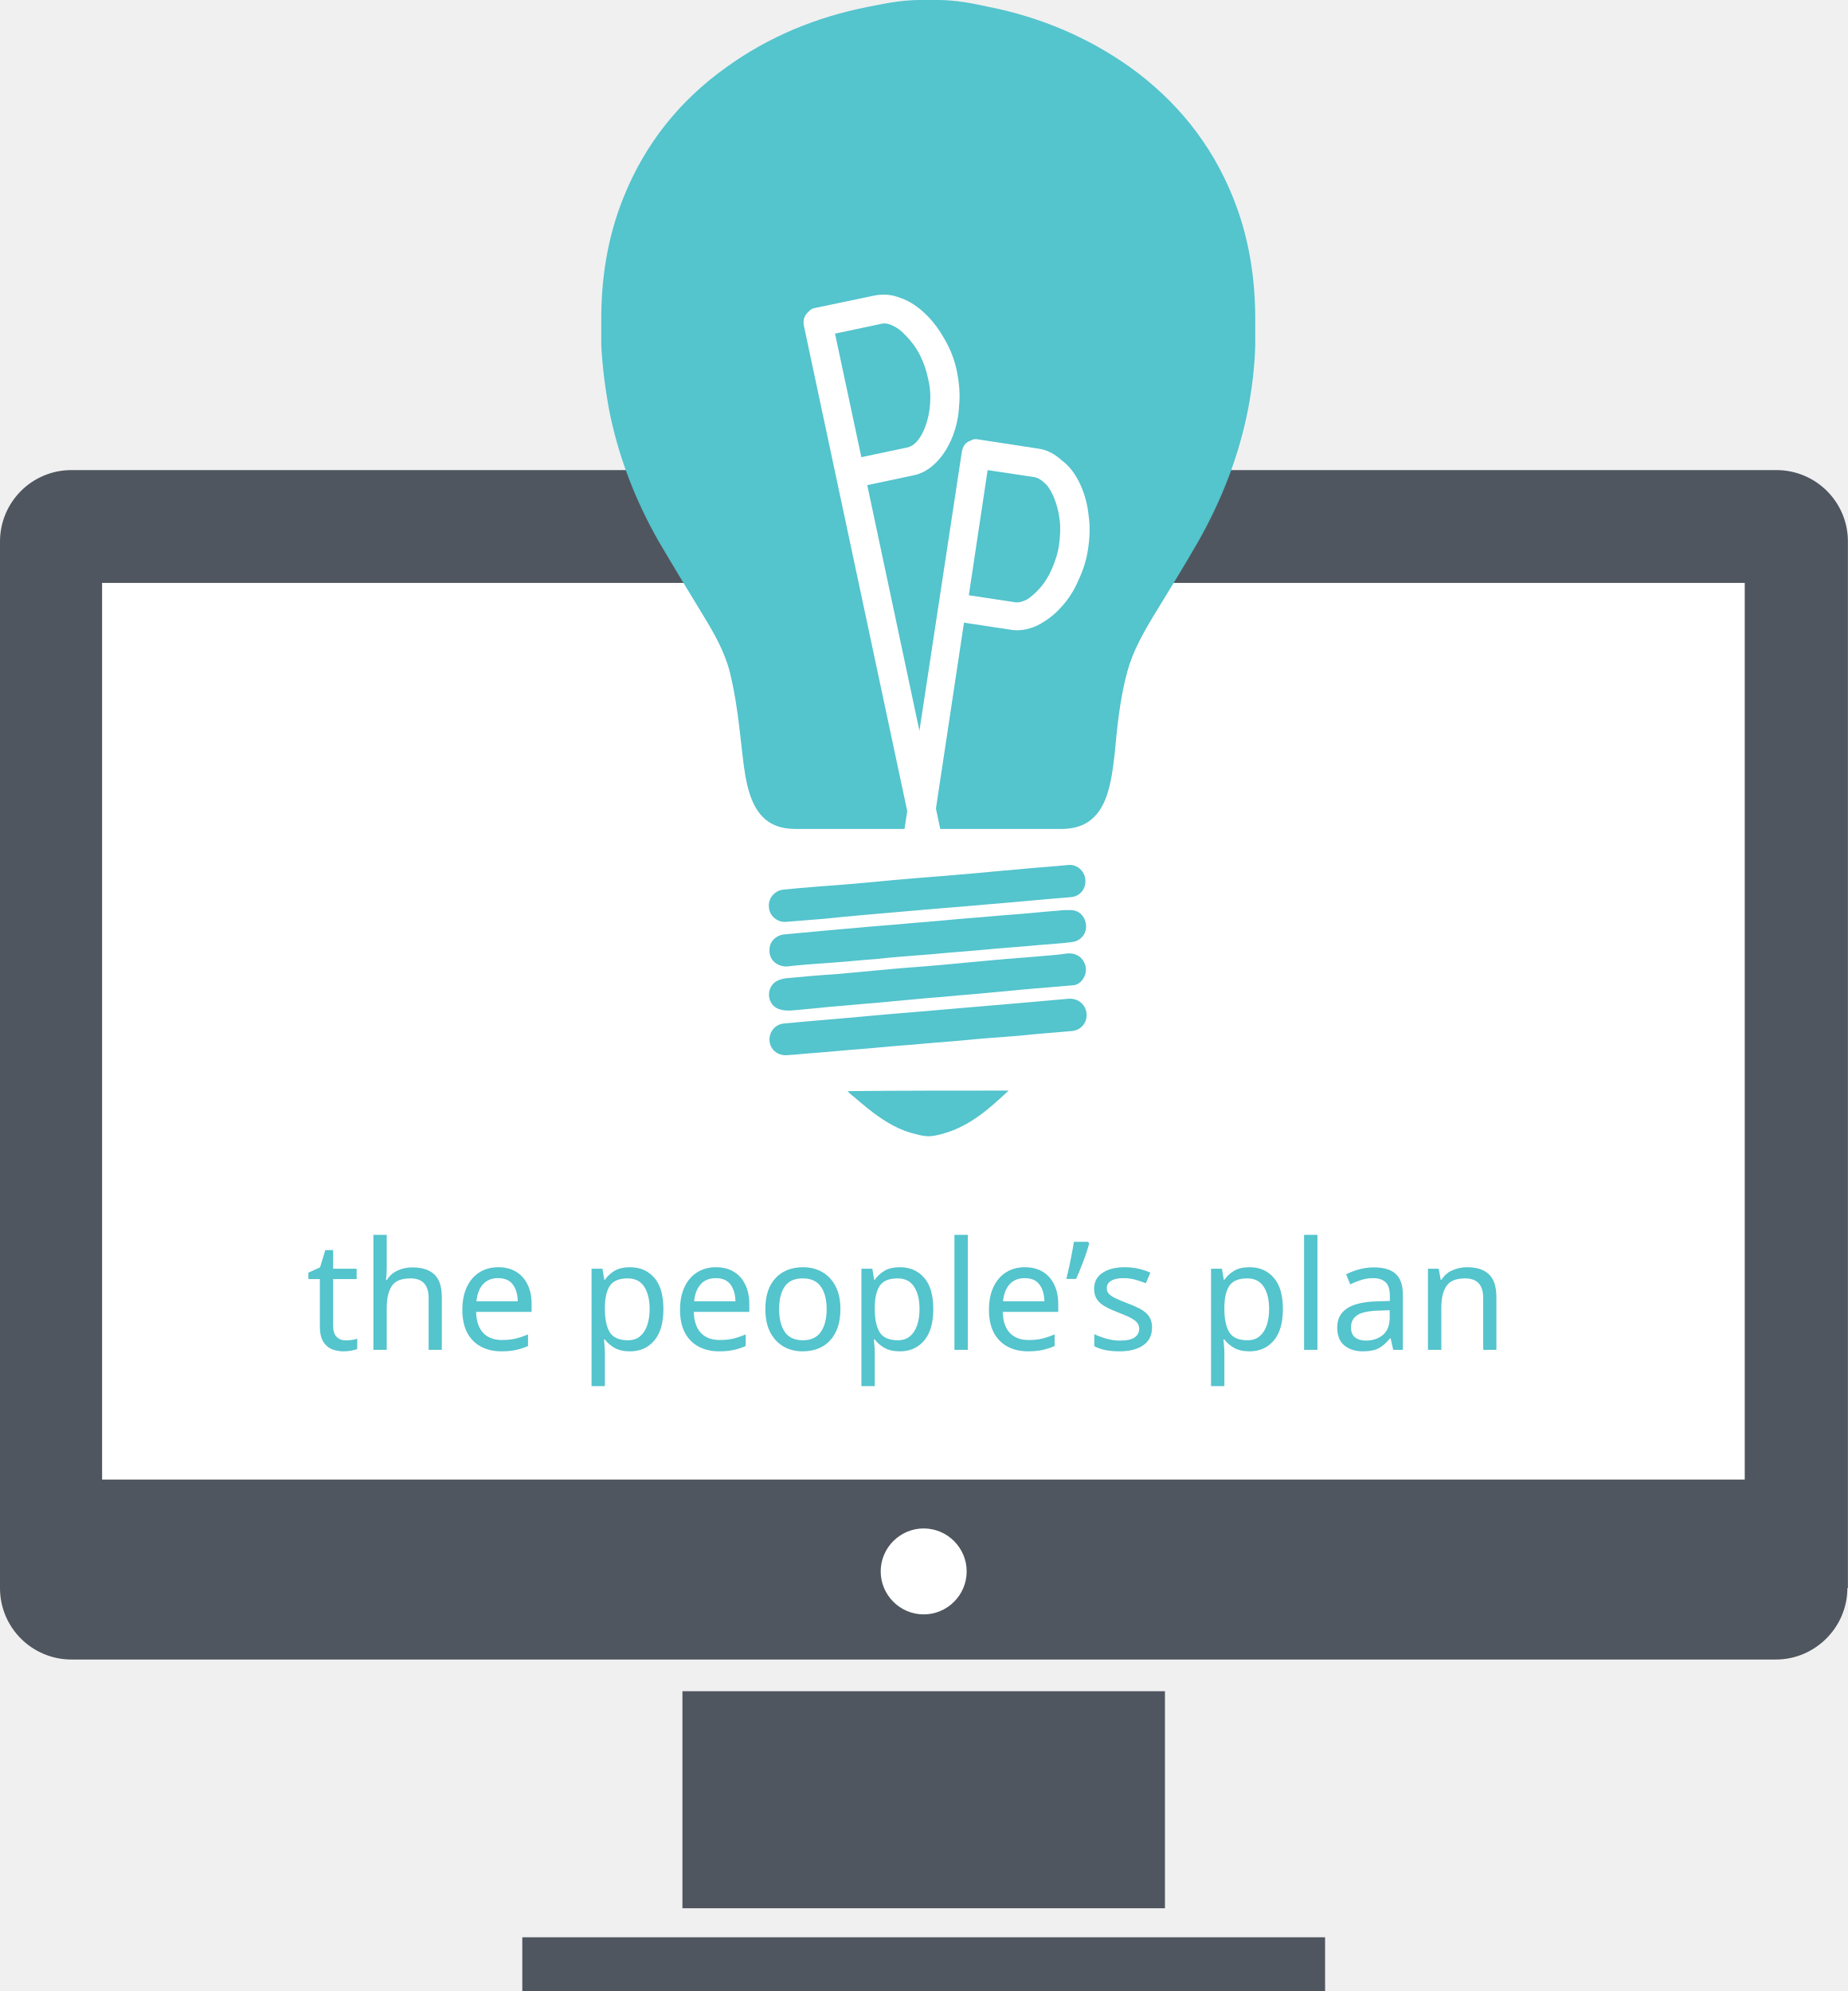
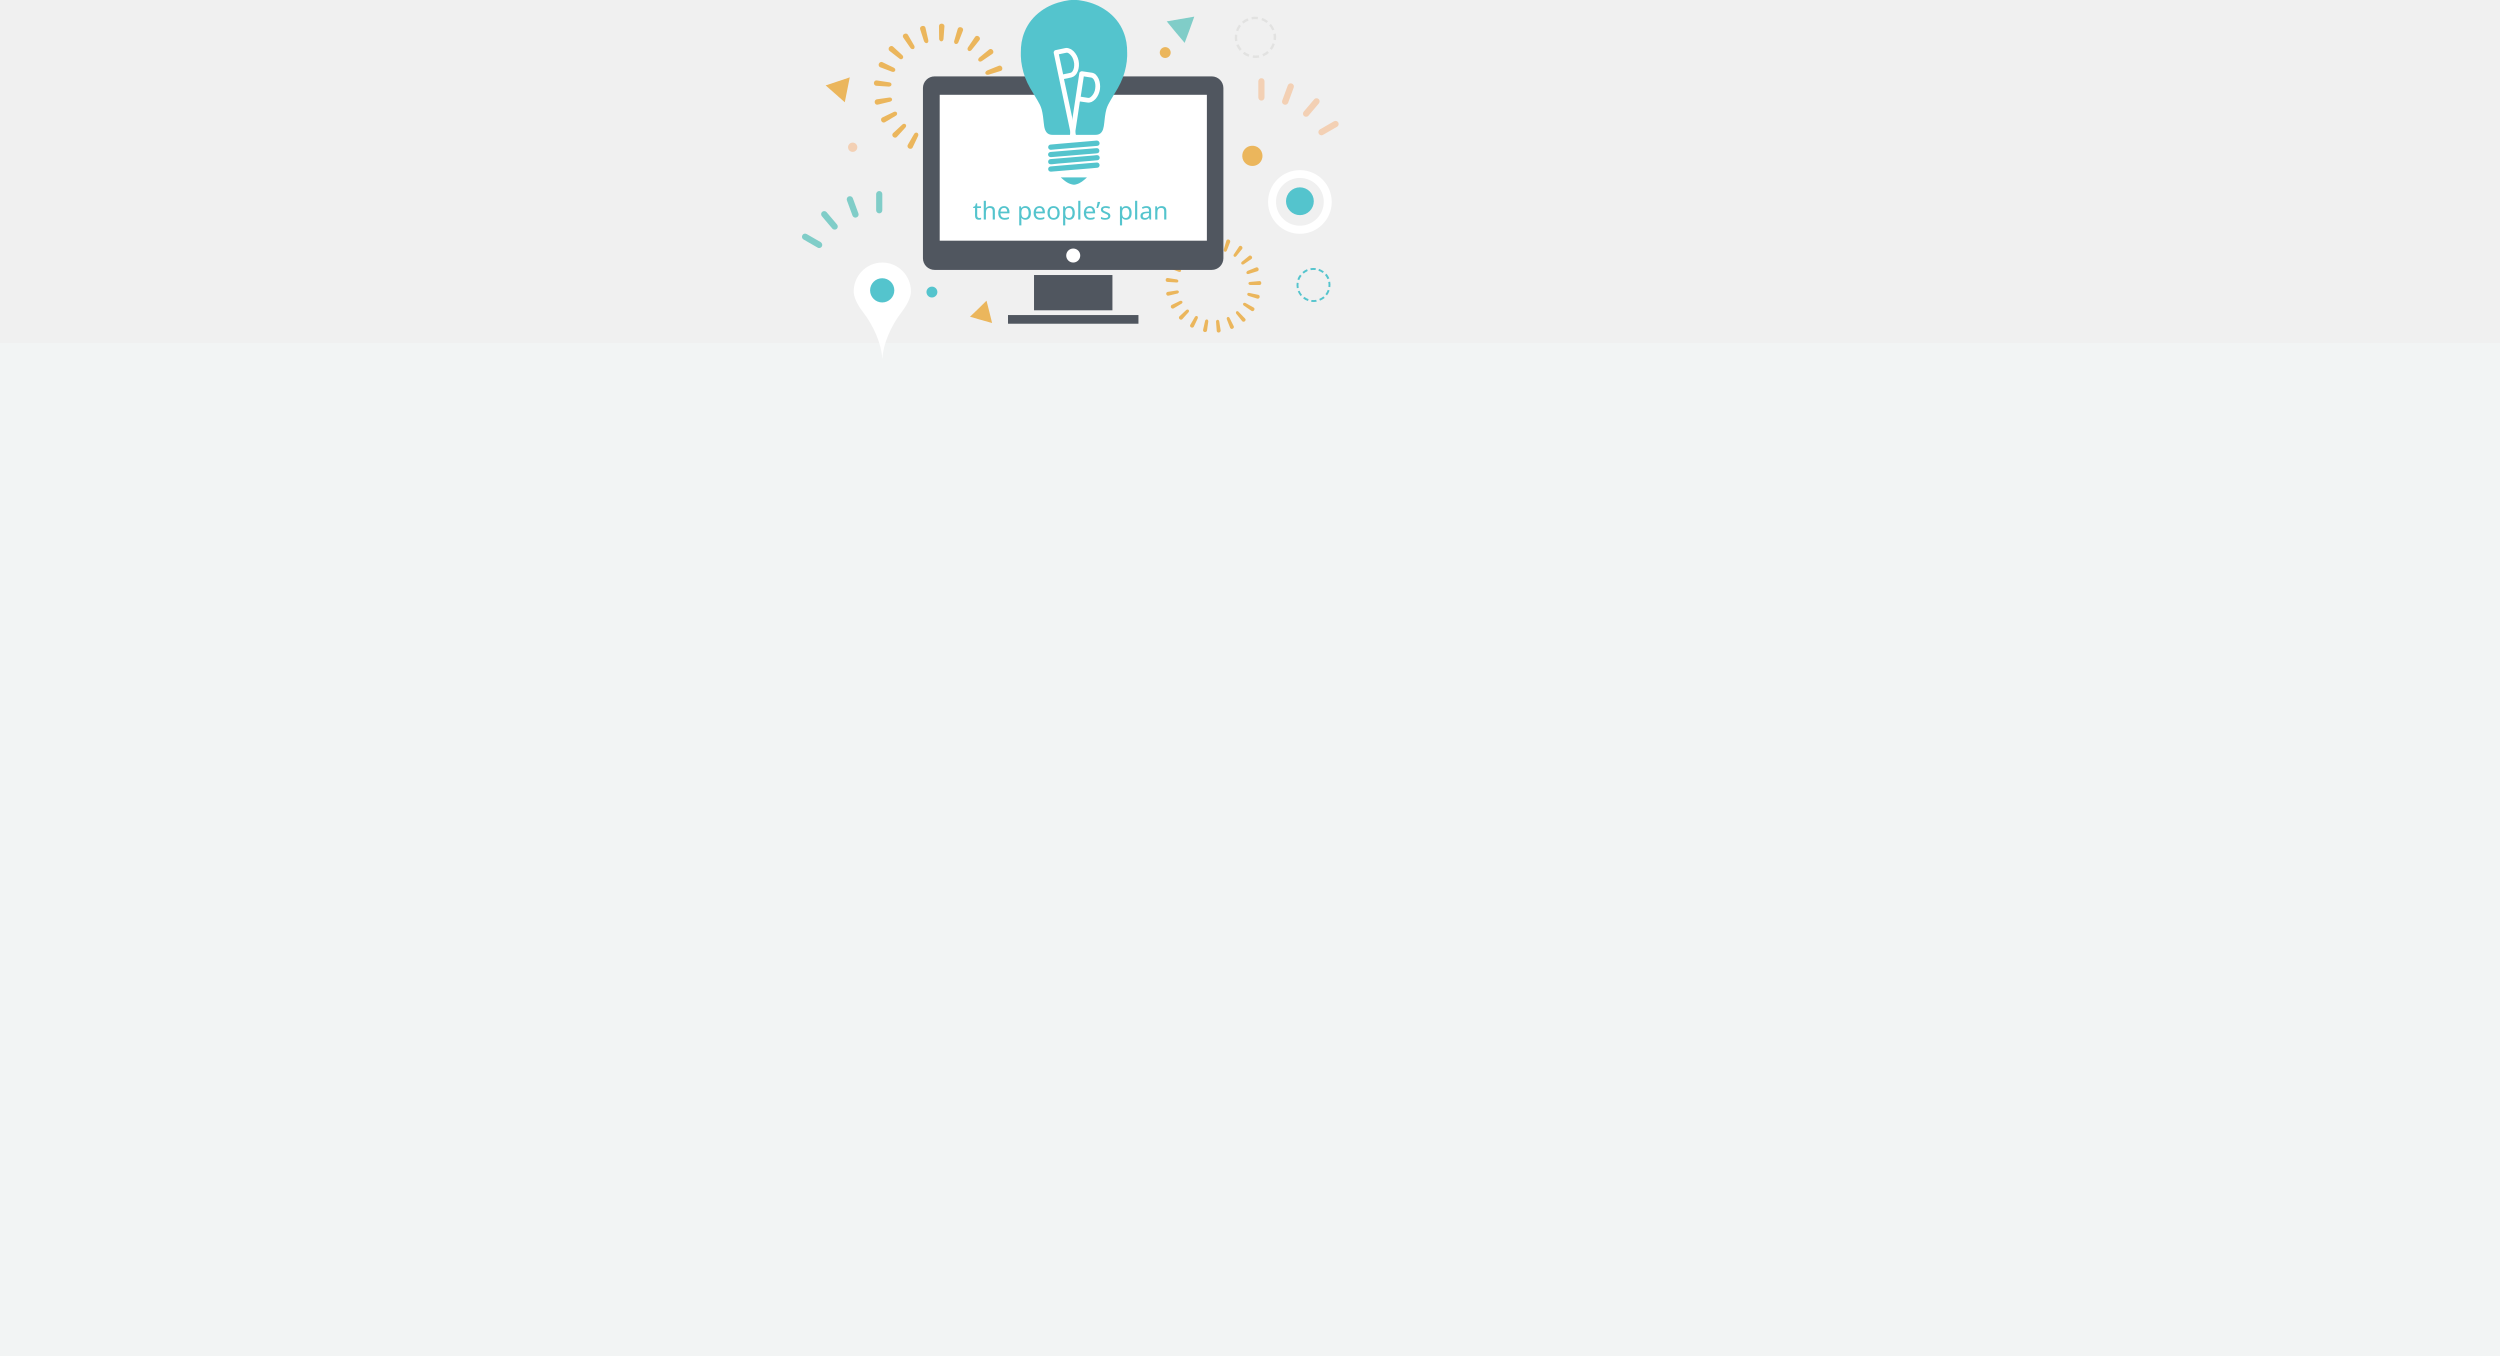
- <svg xmlns="http://www.w3.org/2000/svg" width="343.8" height="370.6" viewBox="0 0 343.8 370.6">
-   <path fill="#50565F" d="M343.8 295.6c0 7.3-6 13.3-13.3 13.3H13.3C6 308.9 0 303 0 295.6V100.8c0-7.3 5.9-13.3 13.3-13.3h317.3c7.3 0 13.3 5.9 13.3 13.3v194.8z" />
-   <path fill="#FFF" d="M19 108.5h305.7v166.9H19zM179.9 292.5c0 4.4-3.6 8-8 8s-8-3.6-8-8 3.6-8 8-8 8 3.6 8 8z" />
-   <path fill="#50565F" d="M127 314.8h89.8v40.4H127zM97.2 360.6h149.4v10H97.2z" />
-   <path fill-rule="evenodd" clip-rule="evenodd" fill="#54C4CD" d="M172.4 0c4.6-.1 7.1.3 11.7 1.3 9.5 1.9 18.3 5.6 26.2 11.2 8.6 6.2 15.1 14.2 19.1 24.1 3.1 7.6 4.3 15.6 4.2 23.8v3.9c-.1 4-.6 7.9-1.3 11.7-1.7 8.8-4.9 17-9.3 24.8-2.7 4.7-5.5 9.2-8.3 13.8-2 3.3-3.9 6.7-4.9 10.4-1.4 5.1-1.9 10.4-2.4 15.7-.3 2.5-.6 4.9-1.4 7.3-1.6 4.7-4.6 6.3-8.5 6.3h-49.4c-4 0-6.9-1.6-8.5-6.3-.8-2.4-1.1-4.8-1.4-7.3-.6-5.2-1.1-10.5-2.4-15.7-1-3.8-2.9-7.1-4.9-10.4-2.8-4.6-5.6-9.2-8.3-13.8-4.4-7.7-7.6-16-9.3-24.8-.7-3.9-1.2-7.8-1.4-11.7v-3.9c-.1-8.2 1.1-16.2 4.2-23.8 4-9.9 10.4-17.9 19.1-24.1 7.9-5.7 16.7-9.3 26.2-11.2 4.6-.9 7-1.4 11.6-1.3" />
-   <g fill="#FFF">
-     <path d="M172.5 58.7c1.4 1.4 2.5 3 3.5 4.8 1 1.8 1.7 3.7 2.1 5.7.4 2.1.6 4.1.4 6.2-.1 2.1-.5 4-1.2 5.8-.8 2-1.8 3.6-3.1 4.9-1.3 1.3-2.7 2.1-4.3 2.4l-8.5 1.8 14.2 66.9c.2.7 0 1.4-.3 2-.4.6-1 1-1.7 1.2-.7.1-1.4 0-2-.4-.6-.4-1-1-1.2-1.7l-20.8-97.7c-.2-1.1.1-1.9.9-2.6.3-.4.7-.6 1.3-.7l11-2.3c1.6-.3 3.2-.2 4.9.5 1.7.6 3.3 1.7 4.8 3.2zm-.3 20.7c.5-1.3.8-2.8.9-4.3.1-1.6 0-3.1-.4-4.7-.3-1.5-.8-2.9-1.5-4.3s-1.6-2.6-2.6-3.6c-.8-.9-1.6-1.5-2.5-1.9-.8-.4-1.6-.5-2.2-.3l-8.5 1.8 4.9 23 8.5-1.8c.6-.1 1.3-.5 1.9-1.2.6-.7 1.1-1.6 1.5-2.7z" />
-     <path d="M201.1 90.3c.8 1.8 1.3 3.7 1.5 5.7.3 2.1.2 4.1-.1 6.1-.3 2.1-.9 4-1.8 5.9-.8 1.9-1.9 3.6-3.2 5-1.4 1.6-3 2.7-4.6 3.5-1.6.7-3.3 1-4.9.7l-8.6-1.3-10.2 67.6c-.1.8-.5 1.4-1 1.8-.6.4-1.3.6-2 .5-.7-.1-1.3-.5-1.7-1-.5-.6-.6-1.3-.5-2l15-98.7c.2-1.1.7-1.8 1.7-2.1.4-.3.9-.3 1.4-.2l11.1 1.7c1.6.2 3.1 1 4.4 2.2 1.4 1 2.6 2.6 3.5 4.6zm-7.6 19.2c.9-1 1.7-2.3 2.3-3.7.6-1.4 1.1-2.9 1.3-4.5.2-1.5.3-3 .1-4.6-.2-1.6-.6-3-1.1-4.2-.5-1.1-1-2-1.7-2.6-.6-.6-1.3-1-2-1.1l-8.6-1.3-3.5 23.3 8.6 1.3c.7.1 1.4-.1 2.2-.5.8-.5 1.6-1.2 2.4-2.1z" />
-   </g>
-   <path fill-rule="evenodd" clip-rule="evenodd" fill="#54C4CD" d="M146.4 179.9c-1.8 0-3.2-1.2-3.2-2.9-.1-1.7 1.2-3 3-3.1 3.3-.3 6.5-.6 9.8-.9 2.7-.2 5.4-.5 8.1-.7 2.8-.2 5.6-.5 8.3-.7 2.7-.2 5.3-.5 8-.7 2.8-.2 5.6-.5 8.5-.7 2.7-.2 5.4-.5 8.1-.7.7-.1 1.5-.1 2.2-.1 1.6 0 2.7 1.1 2.9 2.7.2 1.5-.8 2.9-2.3 3.2-1.3.2-2.5.3-3.8.4-2.8.2-5.7.5-8.5.7-2.7.2-5.4.5-8.1.7-2.8.2-5.5.5-8.3.7-2.6.2-5.3.4-7.9.7-2.8.2-5.7.5-8.5.7-2.9.2-5.7.4-8.3.7zM143.2 193.5c0-1.6 1.2-2.9 2.8-3 5.3-.5 10.5-.9 15.8-1.4 4.2-.4 8.5-.7 12.8-1.1l14.1-1.2 10.2-.9c1.7-.1 3.1 1 3.3 2.7.2 1.6-.9 3.1-2.6 3.3-2.4.2-4.7.4-7 .6-2.8.3-5.6.5-8.3.7-2.7.2-5.3.5-8 .7-2.8.2-5.6.5-8.4.7-2.7.2-5.4.5-8.1.7-2.8.2-5.5.5-8.3.7-1.6.1-3.2.3-4.9.4-2 .2-3.4-1.2-3.4-2.9zM147.2 188.1c-2.2.1-3.4-.6-3.9-1.9-.5-1.3 0-2.8 1.1-3.5.5-.3 1.1-.5 1.8-.6 3.2-.3 6.4-.6 9.7-.8 3.3-.3 6.5-.6 9.7-.9 3.2-.3 6.5-.5 9.7-.8 3.2-.3 6.5-.6 9.7-.9 3.2-.3 6.4-.5 9.6-.8 1.3-.1 2.5-.2 3.8-.4 1.5-.2 2.7.4 3.3 1.5.6 1.1.5 2.3-.2 3.3-.5.7-1.2 1.1-1.9 1.1-3.1.3-6.2.5-9.3.8-3.2.3-6.5.6-9.7.9-2.7.2-5.4.5-8.2.7-3.2.3-6.4.6-9.7.9-2.7.2-5.5.5-8.2.7-2.7.3-5.3.5-7.3.7zM202 164c0 1.6-1.1 2.9-2.8 3-5 .4-10 .9-15 1.3-5.5.5-10.9.9-16.4 1.4-4.7.4-9.4.8-14.2 1.3-2.5.2-4.9.4-7.4.6-1.5.1-3-1.1-3.1-2.7-.2-1.6 1-3.1 2.6-3.3 4-.4 8-.7 12-1 3.7-.3 7.4-.7 11.1-1 3.2-.3 6.5-.5 9.7-.8 3.7-.3 7.5-.7 11.2-1 3-.3 6.1-.5 9.2-.8 1.7-.1 3.1 1.3 3.1 3zM187.7 203c-3.8 3.6-7.5 6.8-12.5 8.1-.8.2-1.6.4-2.4.4-.8 0-1.6-.2-2.4-.4-3-.7-5.5-2.2-7.9-4-1.5-1.1-2.9-2.4-4.4-3.6-.1-.1-.2-.3-.4-.4 9.9-.1 19.8-.1 30-.1z" />
+ <svg xmlns="http://www.w3.org/2000/svg" version="1.1" x="0px" y="0px" width="2104.4px" height="1141.4px" viewBox="0 0 2104.4 1141.4" enable-background="new 0 0 2104.4 1141.4" xml:space="preserve">
+   <defs>
+ </defs>
+   <rect x="0" y="288.6" fill="#F2F4F4" width="2104.4" height="852.8" />
  <g>
-     <text transform="translate(56.934 251.253)" fill="#54C4CD" font-family="'HelveticaNeue-Bold'" font-size="28.153">the people’s plan</text>
+     <g>
+       <g>
+         <g>
+           <g>
+             <path fill="#EBB65C" d="M1049.9,247.4c-0.2,0.7,0.3,1.4,1.1,1.7l7.4,2.3c0.8,0.2,1.6-0.3,1.9-1.2c0.2-0.9-0.2-1.8-1-2l-7.6-1.6       C1050.9,246.3,1050.1,246.7,1049.9,247.4z" />
+           </g>
+           <g>
+             <path fill="#EBB65C" d="M1046.5,255.4c-0.4,0.6-0.1,1.5,0.6,1.9l6.4,4.4c0.7,0.5,1.7,0.2,2.2-0.6c0.5-0.8,0.3-1.8-0.4-2.2       l-6.8-3.8C1047.7,254.7,1046.8,254.9,1046.5,255.4z" />
+           </g>
+           <g>
+             <path fill="#EBB65C" d="M1040.7,262.2c-0.5,0.5-0.5,1.3,0,2l4.9,6.1c0.5,0.7,1.6,0.7,2.3,0.1c0.7-0.6,0.8-1.7,0.2-2.2l-5.4-5.6       C1042.1,261.8,1041.3,261.7,1040.7,262.2z" />
+           </g>
+           <g>
+             <path fill="#EBB65C" d="M1033.3,266.9c-0.6,0.3-0.9,1.1-0.6,1.9l2.8,7.2c0.3,0.7,1.3,1.2,2.1,0.7c0.9-0.4,1.3-1.4,0.9-2.1       l-3.5-7C1034.7,267,1033.9,266.6,1033.3,266.9z" />
+           </g>
+           <g>
+             <path fill="#EBB65C" d="M1024.8,269.2c-0.7,0.1-1.2,0.8-1.2,1.6l0.6,7.8c0.1,0.8,0.9,1.5,1.8,1.3c0.9-0.1,1.6-0.9,1.5-1.7       l-1.2-7.7C1026.2,269.7,1025.5,269.1,1024.8,269.2z" />
+           </g>
+           <g>
+             <path fill="#EBB65C" d="M1016,268.9c-0.7-0.1-1.4,0.4-1.6,1.2l-1.7,7.6c-0.2,0.8,0.4,1.7,1.4,1.8c0.9,0.1,1.8-0.4,1.9-1.2       l1.1-7.7C1017.1,269.8,1016.7,269,1016,268.9z" />
+           </g>
+           <g>
+             <path fill="#EBB65C" d="M1007.7,266.1c-0.6-0.3-1.4-0.1-1.9,0.7l-3.9,6.7c-0.4,0.7-0.1,1.7,0.8,2.1c0.9,0.4,1.8,0.1,2.2-0.6       l3.3-7C1008.5,267.2,1008.3,266.4,1007.7,266.1z" />
+           </g>
+           <g>
+             <path fill="#EBB65C" d="M1000.5,260.9c-0.5-0.5-1.3-0.5-2,0.1l-5.7,5.3c-0.6,0.6-0.6,1.6,0.1,2.3c0.7,0.6,1.7,0.7,2.3,0.1       l5.2-5.8C1001,262.2,1001,261.4,1000.5,260.9z" />
+           </g>
+           <g>
+             <path fill="#EBB65C" d="M995.2,253.8c-0.3-0.6-1.1-0.8-1.9-0.5l-7,3.4c-0.7,0.4-1,1.3-0.6,2.2c0.5,0.8,1.5,1.1,2.2,0.7l6.7-4       C995.3,255.2,995.6,254.4,995.2,253.8z" />
+           </g>
+           <g>
+             <path fill="#EBB65C" d="M992.3,245.5c-0.1-0.7-0.8-1.1-1.7-1l-7.7,1.2c-0.8,0.1-1.4,1-1.2,1.9c0.2,0.9,1.1,1.5,1.8,1.3l7.6-1.8       C991.9,246.9,992.4,246.2,992.3,245.5z" />
+           </g>
+           <g>
+             <path fill="#EBB65C" d="M991.9,236.7c0.1-0.7-0.5-1.3-1.3-1.5l-7.7-1.2c-0.8-0.1-1.6,0.5-1.7,1.5c-0.1,1,0.6,1.8,1.4,1.8       l7.8,0.5C991.2,237.9,991.8,237.4,991.9,236.7z" />
+           </g>
+           <g>
+             <path fill="#EBB65C" d="M994.1,228.2c0.3-0.6-0.1-1.4-0.8-1.8l-7-3.4c-0.7-0.4-1.7,0-2.1,0.9c-0.4,0.9,0,1.9,0.8,2.1l7.3,2.8       C993.1,229.1,993.9,228.8,994.1,228.2z" />
+           </g>
+           <g>
+             <path fill="#EBB65C" d="M998.8,220.7c0.5-0.5,0.4-1.4-0.2-2l-5.7-5.3c-0.6-0.6-1.6-0.5-2.3,0.3c-0.7,0.7-0.5,1.8,0.1,2.3       l6.1,4.8C997.5,221.3,998.3,221.2,998.8,220.7z" />
+           </g>
+           <g>
+             <path fill="#EBB65C" d="M1005.5,214.9c0.6-0.4,0.7-1.2,0.3-2l-3.9-6.7c-0.4-0.7-1.4-0.9-2.2-0.4c-0.8,0.5-1.1,1.5-0.6,2.2       l4.5,6.4C1004,215,1004.9,215.2,1005.5,214.9z" />
+           </g>
+           <g>
+             <path fill="#EBB65C" d="M1013.5,211.3c0.7-0.2,1.1-1,0.9-1.8l-1.7-7.6c-0.2-0.8-1.1-1.3-2-1c-0.9,0.2-1.5,1.1-1.2,1.9l2.4,7.4       C1012.1,211,1012.9,211.5,1013.5,211.3z" />
+           </g>
+           <g>
+             <path fill="#EBB65C" d="M1022.3,210.3c0.7,0,1.3-0.6,1.4-1.4l0.6-7.8c0.1-0.8-0.7-1.5-1.6-1.6c-0.5,0-0.9,0.1-1.2,0.4       c-0.3,0.3-0.5,0.7-0.5,1.1l0.1,7.8c0,0.4,0.2,0.8,0.4,1C1021.6,210.1,1021.9,210.3,1022.3,210.3z" />
+           </g>
+           <g>
+             <path fill="#EBB65C" d="M1031,211.9c0.6,0.2,1.4-0.2,1.7-1l2.8-7.2c0.3-0.8-0.2-1.7-1.1-2c-0.4-0.2-0.9-0.2-1.3,0       c-0.4,0.2-0.7,0.5-0.8,0.9l-2.2,7.5c-0.1,0.4-0.1,0.8,0.1,1.1C1030.4,211.5,1030.6,211.8,1031,211.9z" />
+           </g>
+           <g>
+             <path fill="#EBB65C" d="M1038.8,216c0.6,0.4,1.4,0.2,1.9-0.4l4.9-6.1c0.5-0.6,0.3-1.6-0.4-2.2c-0.8-0.6-1.8-0.5-2.2,0.2       l-4.3,6.5C1038.1,214.6,1038.2,215.5,1038.8,216z" />
+           </g>
+           <g>
+             <path fill="#EBB65C" d="M1045,222.2c0.4,0.6,1.3,0.6,2,0.2l6.4-4.4c0.7-0.5,0.8-1.5,0.2-2.2c-0.6-0.8-1.6-1-2.2-0.4l-6,4.9       C1044.8,220.7,1044.6,221.6,1045,222.2z" />
+           </g>
+           <g>
+             <path fill="#EBB65C" d="M1049.2,229.9c0.2,0.7,1.1,1,1.9,0.7l7.4-2.3c0.8-0.2,1.2-1.2,0.9-2.1c-0.3-0.9-1.2-1.4-2-1.1l-7.2,2.9       C1049.4,228.5,1049,229.3,1049.2,229.9z" />
+           </g>
+           <g>
+             <path fill="#EBB65C" d="M1050.9,238.6c0,0.7,0.7,1.3,1.6,1.3h7.8c0.8,0,1.5-0.8,1.4-1.7c0-1-0.8-1.7-1.6-1.6l-7.7,0.7       C1051.5,237.3,1050.8,237.9,1050.9,238.6z" />
+           </g>
+         </g>
+       </g>
+     </g>
+     <g>
+       <g>
+         <g>
+           <g>
+             <path fill="#EBB65C" d="M830.5,86c-0.2,0.9,0.5,2,1.5,2.3l10.3,3.2c1.1,0.3,2.2-0.4,2.6-1.7c0.3-1.3-0.3-2.5-1.4-2.7l-10.5-2.3       C831.8,84.5,830.7,85.1,830.5,86z" />
+           </g>
+           <g>
+             <path fill="#EBB65C" d="M825.7,97.2c-0.5,0.8-0.1,2,0.8,2.6l8.9,6.1c1,0.7,2.3,0.3,3-0.9c0.7-1.1,0.4-2.5-0.6-3.1l-9.3-5.3       C827.4,96.1,826.2,96.3,825.7,97.2z" />
+           </g>
+           <g>
+             <path fill="#EBB65C" d="M817.8,106.4c-0.4,0.3-0.5,0.8-0.5,1.3c0,0.5,0.1,1,0.5,1.4l6.7,8.4c0.4,0.4,0.9,0.7,1.5,0.7       c0.6,0,1.2-0.2,1.6-0.6c1-0.9,1.1-2.3,0.3-3.1l-7.4-7.8C819.7,105.9,818.5,105.8,817.8,106.4z" />
+           </g>
+           <g>
+             <path fill="#EBB65C" d="M807.5,113c-0.2,0.1-0.4,0.3-0.5,0.4c-0.2,0.2-0.3,0.4-0.4,0.6c-0.2,0.5-0.2,1,0,1.5l3.9,10       c0.2,0.5,0.6,0.9,1.2,1.1c0.3,0.1,0.6,0.2,0.9,0.1c0.3,0,0.6-0.1,0.9-0.2c1.2-0.6,1.7-1.9,1.2-2.9l-4.8-9.6       C809.5,113.1,808.4,112.6,807.5,113z" />
+           </g>
+           <g>
+             <path fill="#EBB65C" d="M795.8,116.2c-0.5,0.1-0.9,0.4-1.2,0.7c-0.3,0.4-0.5,0.9-0.4,1.5l0.8,10.7c0,0.6,0.3,1.1,0.8,1.4       c0.5,0.4,1.1,0.5,1.7,0.4c1.3-0.2,2.2-1.3,2-2.4l-1.7-10.6C797.7,116.8,796.7,116,795.8,116.2z" />
+           </g>
+           <g>
+             <path fill="#EBB65C" d="M783.6,115.8c-1-0.1-1.9,0.5-2.2,1.7l-2.4,10.5c-0.3,1.1,0.6,2.3,1.9,2.5c1.3,0.2,2.5-0.6,2.6-1.7       l1.5-10.6C785.2,117,784.6,115.9,783.6,115.8z" />
+           </g>
+           <g>
+             <path fill="#EBB65C" d="M772.1,111.8c-0.2-0.1-0.5-0.1-0.7-0.2c-0.2,0-0.5,0-0.7,0.1c-0.5,0.2-0.9,0.5-1.2,1l-5.4,9.3       c-0.3,0.5-0.3,1.1-0.1,1.6c0.1,0.3,0.2,0.5,0.4,0.8c0.2,0.2,0.5,0.4,0.8,0.6c1.2,0.6,2.5,0.2,3-0.8l4.6-9.7       C773.3,113.4,773,112.3,772.1,111.8z" />
+           </g>
+           <g>
+             <path fill="#EBB65C" d="M762.3,104.7c-0.7-0.7-1.8-0.7-2.7,0.1l-7.9,7.3c-0.8,0.8-0.8,2.2,0.1,3.1c1,0.9,2.4,0.9,3.1,0.1       l7.2-7.9C762.9,106.5,763,105.3,762.3,104.7z" />
+           </g>
+           <g>
+             <path fill="#EBB65C" d="M755,94.9c-0.4-0.9-1.6-1.2-2.6-0.7l-9.7,4.7c-1,0.5-1.4,1.9-0.8,3c0.6,1.2,2,1.6,3,1l9.2-5.5       C755.1,96.9,755.4,95.7,755,94.9z" />
+           </g>
+           <g>
+             <path fill="#EBB65C" d="M750.9,83.5c-0.1-0.9-1.2-1.6-2.3-1.4L738,83.6c-1.1,0.2-1.9,1.4-1.7,2.7c0.2,1.3,1.5,2.1,2.5,1.8       l10.4-2.5C750.4,85.3,751.1,84.4,750.9,83.5z" />
+           </g>
+           <g>
+             <path fill="#EBB65C" d="M750.4,71.3c0.2-0.9-0.6-1.9-1.8-2L738,67.7c-1.1-0.2-2.2,0.7-2.4,2c-0.1,1.3,0.8,2.4,1.9,2.5l10.7,0.7       C749.4,72.9,750.3,72.2,750.4,71.3z" />
+           </g>
+           <g>
+             <path fill="#EBB65C" d="M753.5,59.5c0.4-0.9-0.1-2-1.1-2.5l-9.7-4.7c-1-0.5-2.3,0.1-2.9,1.3c-0.5,1.2,0,2.6,1.1,3l10,3.8       C752,60.8,753.1,60.4,753.5,59.5z" />
+           </g>
+           <g>
+             <path fill="#EBB65C" d="M759.9,49.2c0.6-0.7,0.5-1.9-0.3-2.7l-7.9-7.3c-0.8-0.8-2.2-0.6-3.1,0.4c-0.5,0.5-0.6,1.1-0.6,1.7       c0,0.6,0.3,1.1,0.7,1.5l8.5,6.6c0.4,0.4,1,0.5,1.5,0.5C759.1,49.7,759.6,49.5,759.9,49.2z" />
+           </g>
+           <g>
+             <path fill="#EBB65C" d="M769.1,41.2c0.8-0.5,1-1.7,0.5-2.7l-5.4-9.3c-0.6-1-1.9-1.2-3.1-0.6c-0.6,0.3-1,0.8-1.1,1.4       c-0.1,0.6,0,1.1,0.3,1.6l6.1,8.8c0.3,0.5,0.8,0.8,1.3,0.9C768.2,41.4,768.7,41.4,769.1,41.2z" />
+           </g>
+           <g>
+             <path fill="#EBB65C" d="M780.2,36.3c0.9-0.2,1.5-1.3,1.2-2.5l-2.4-10.5c-0.2-1.1-1.5-1.8-2.8-1.4c-1.3,0.3-2,1.5-1.7,2.6       l3.3,10.2C778.3,35.8,779.3,36.5,780.2,36.3z" />
+           </g>
+           <g>
+             <path fill="#EBB65C" d="M792.3,34.8c1,0.1,1.8-0.8,1.9-2l0.8-10.7c0.1-1.1-0.9-2.1-2.2-2.2c-0.7,0-1.3,0.2-1.7,0.5       c-0.4,0.4-0.7,0.9-0.7,1.5l0.1,10.7c0,0.6,0.2,1.1,0.5,1.4C791.4,34.6,791.8,34.8,792.3,34.8z" />
+           </g>
+           <g>
+             <path fill="#EBB65C" d="M804.3,37c0.9,0.3,2-0.3,2.4-1.3l3.9-10c0.4-1.1-0.2-2.3-1.5-2.7c-0.6-0.2-1.3-0.2-1.8,0       c-0.5,0.2-0.9,0.7-1.1,1.2l-3,10.3c-0.2,0.5-0.1,1.1,0.1,1.5C803.5,36.5,803.8,36.9,804.3,37z" />
+           </g>
+           <g>
+             <path fill="#EBB65C" d="M815.1,42.7c0.8,0.6,2,0.3,2.7-0.6l6.7-8.4c0.7-0.9,0.4-2.3-0.6-3c-1.1-0.8-2.4-0.7-3.1,0.3l-6,8.9       C814.2,40.8,814.3,42.1,815.1,42.7z" />
+           </g>
+           <g>
+             <path fill="#EBB65C" d="M823.7,51.2c0.6,0.8,1.8,0.9,2.8,0.2l8.9-6.1c0.9-0.6,1.1-2,0.3-3.1c-0.8-1.1-2.2-1.3-3-0.6l-8.3,6.8       C823.4,49.3,823.1,50.5,823.7,51.2z" />
+           </g>
+           <g>
+             <path fill="#EBB65C" d="M829.5,61.9c0.3,0.9,1.5,1.3,2.6,1l10.3-3.2c1.1-0.3,1.6-1.6,1.2-2.9c-0.5-1.2-1.7-1.9-2.7-1.5l-9.9,4       C829.7,60,829.1,61.1,829.5,61.9z" />
+           </g>
+           <g>
+             <path fill="#EBB65C" d="M831.8,73.9c0,1,1,1.7,2.2,1.7h10.7c1.1,0,2-1.1,2-2.4c-0.1-1.3-1-2.3-2.2-2.2L833.7,72       C832.6,72.1,831.7,72.9,831.8,73.9z" />
+           </g>
+         </g>
+       </g>
+     </g>
+     <g>
+       <path fill="#50565F" d="M1029.8,217.4c0,5.4-4.4,9.8-9.8,9.8H786.7c-5.4,0-9.8-4.4-9.8-9.8V74.1c0-5.4,4.4-9.8,9.8-9.8h233.3    c5.4,0,9.8,4.4,9.8,9.8V217.4z" />
+       <rect x="791" y="79.8" fill="#FFFFFF" width="224.9" height="122.8" />
+       <circle fill="#FFFFFF" cx="903.4" cy="215.1" r="5.9" />
+       <rect x="870.4" y="231.5" fill="#50565F" width="66" height="29.7" />
+       <rect x="848.5" y="265.2" fill="#50565F" width="109.8" height="7.3" />
+       <g>
+         <path fill-rule="evenodd" clip-rule="evenodd" fill="#54C4CD" d="M903.8,0c3.4-0.1,5.2,0.2,8.6,0.9c7,1.4,13.4,4.1,19.3,8.3     c6.3,4.6,11.1,10.4,14,17.7c2.3,5.6,3.2,11.5,3.1,17.5c0,1,0,1.9,0,2.9c-0.1,2.9-0.4,5.8-1,8.6c-1.2,6.5-3.6,12.5-6.8,18.2     c-2,3.4-4.1,6.8-6.1,10.2c-1.4,2.4-2.8,4.9-3.6,7.7c-1,3.8-1.4,7.7-1.8,11.5c-0.2,1.8-0.4,3.6-1,5.4c-1.2,3.4-3.4,4.6-6.3,4.6     h-36.3c-2.9,0-5.1-1.2-6.3-4.6c-0.6-1.7-0.8-3.6-1-5.4c-0.4-3.9-0.8-7.7-1.8-11.5c-0.8-2.8-2.1-5.2-3.6-7.7     c-2-3.4-4.1-6.7-6.1-10.2c-3.3-5.7-5.6-11.8-6.8-18.2c-0.6-2.9-0.9-5.7-1-8.6c0-1,0-1.9,0-2.9c-0.1-6,0.8-11.9,3.1-17.5     c2.9-7.3,7.7-13.1,14-17.7c5.8-4.2,12.3-6.8,19.3-8.3c3.4-0.7,5.2-1,8.6-0.9" />
+         <g>
+           <path fill="#FFFFFF" d="M903.8,43.2c1,1,1.8,2.2,2.6,3.6c0.7,1.3,1.2,2.8,1.5,4.2c0.3,1.5,0.4,3,0.3,4.5      c-0.1,1.5-0.4,2.9-0.9,4.3c-0.6,1.5-1.3,2.7-2.3,3.6c-0.9,0.9-2,1.5-3.2,1.8l-6.2,1.3l10.5,49.2c0.1,0.5,0,1-0.3,1.5      c-0.3,0.5-0.7,0.7-1.3,0.8c-0.5,0.1-1,0-1.5-0.3c-0.5-0.3-0.7-0.7-0.9-1.3L887,44.6c-0.2-0.8,0.1-1.4,0.6-1.9      c0.2-0.3,0.5-0.5,0.9-0.5l8.1-1.7c1.2-0.3,2.4-0.1,3.6,0.4C901.5,41.3,902.7,42.1,903.8,43.2z M903.6,58.4c0.4-1,0.6-2,0.6-3.2      c0.1-1.1,0-2.3-0.3-3.4c-0.2-1.1-0.6-2.2-1.1-3.2c-0.5-1-1.2-1.9-1.9-2.6c-0.6-0.6-1.2-1.1-1.8-1.4c-0.6-0.3-1.2-0.3-1.6-0.2      l-6.2,1.3l3.6,16.9l6.2-1.3c0.5-0.1,0.9-0.4,1.4-0.9C902.9,59.9,903.3,59.2,903.6,58.4z" />
+           <path fill="#FFFFFF" d="M924.8,66.4c0.6,1.3,0.9,2.7,1.1,4.2c0.2,1.5,0.2,3,0,4.5c-0.2,1.5-0.7,3-1.3,4.4      c-0.6,1.4-1.4,2.6-2.3,3.7c-1.1,1.2-2.2,2-3.4,2.6c-1.2,0.5-2.4,0.7-3.6,0.5l-6.3-0.9l-7.5,49.7c-0.1,0.6-0.3,1-0.8,1.3      c-0.4,0.3-0.9,0.4-1.5,0.3c-0.5-0.1-0.9-0.3-1.3-0.8c-0.3-0.4-0.4-0.9-0.4-1.5l11-72.6c0.1-0.8,0.5-1.3,1.3-1.6      c0.3-0.2,0.6-0.2,1.1-0.2l8.2,1.2c1.2,0.2,2.3,0.7,3.3,1.6C923.3,63.8,924.2,65,924.8,66.4z M919.3,80.5      c0.7-0.8,1.3-1.7,1.7-2.7c0.5-1.1,0.8-2.1,0.9-3.3c0.2-1.1,0.2-2.2,0.1-3.4c-0.1-1.1-0.4-2.2-0.8-3.1c-0.3-0.8-0.7-1.4-1.2-1.9      c-0.5-0.5-1-0.7-1.4-0.8l-6.3-1l-2.6,17.1l6.3,1c0.5,0.1,1,0,1.6-0.4C918.1,81.7,918.7,81.2,919.3,80.5z" />
+         </g>
+         <path fill-rule="evenodd" clip-rule="evenodd" fill="#54C4CD" d="M884.6,132.3c-1.3,0-2.3-0.9-2.4-2.1c0-1.3,0.9-2.2,2.2-2.3     c2.4-0.2,4.8-0.4,7.2-0.6c2-0.2,4-0.3,5.9-0.5c2-0.2,4.1-0.4,6.1-0.5c2-0.2,3.9-0.3,5.9-0.5c2.1-0.2,4.1-0.4,6.2-0.5     c2-0.2,4-0.3,6-0.5c0.5,0,1.1-0.1,1.6-0.1c1.1,0,2,0.8,2.1,2c0.1,1.1-0.6,2.2-1.7,2.3c-0.9,0.2-1.9,0.2-2.8,0.3     c-2.1,0.2-4.2,0.4-6.3,0.5c-2,0.2-4,0.3-6,0.5c-2,0.2-4,0.4-6.1,0.5c-1.9,0.2-3.9,0.3-5.8,0.5c-2.1,0.2-4.2,0.4-6.3,0.5     C888.6,131.9,886.6,132.1,884.6,132.3z" />
+         <path fill-rule="evenodd" clip-rule="evenodd" fill="#54C4CD" d="M882.3,142.3c0-1.2,0.9-2.1,2-2.2c3.9-0.3,7.8-0.7,11.6-1     c3.1-0.3,6.3-0.5,9.4-0.8c3.4-0.3,6.9-0.6,10.4-0.9c2.5-0.2,5-0.4,7.5-0.6c1.2-0.1,2.2,0.7,2.4,2c0.1,1.2-0.7,2.3-1.9,2.4     c-1.7,0.2-3.5,0.3-5.2,0.5c-2,0.2-4.1,0.4-6.1,0.5c-2,0.2-3.9,0.3-5.9,0.5c-2.1,0.2-4.1,0.4-6.2,0.5c-2,0.2-4,0.3-5.9,0.5     c-2,0.2-4.1,0.4-6.1,0.5c-1.2,0.1-2.4,0.2-3.6,0.3C883.3,144.6,882.3,143.6,882.3,142.3z" />
+         <path fill-rule="evenodd" clip-rule="evenodd" fill="#54C4CD" d="M885.2,138.3c-1.6,0.1-2.5-0.4-2.8-1.4c-0.3-0.9,0-2,0.8-2.6     c0.4-0.2,0.8-0.4,1.3-0.4c2.4-0.2,4.7-0.4,7.1-0.6c2.4-0.2,4.8-0.4,7.2-0.6c2.4-0.2,4.7-0.4,7.1-0.6c2.4-0.2,4.8-0.4,7.2-0.6     c2.3-0.2,4.7-0.4,7.1-0.6c0.9-0.1,1.9-0.2,2.8-0.3c1.1-0.1,2,0.3,2.4,1.1c0.4,0.8,0.4,1.7-0.2,2.4c-0.4,0.5-0.8,0.8-1.4,0.8     c-2.3,0.2-4.6,0.4-6.8,0.6c-2.4,0.2-4.8,0.4-7.2,0.6c-2,0.2-4,0.3-6,0.5c-2.4,0.2-4.7,0.4-7.1,0.6c-2,0.2-4,0.3-6,0.5     C888.6,138,886.7,138.2,885.2,138.3z" />
+         <path fill-rule="evenodd" clip-rule="evenodd" fill="#54C4CD" d="M925.6,120.6c0,1.2-0.8,2.1-2,2.2c-3.7,0.3-7.3,0.6-11,0.9     c-4,0.3-8,0.7-12.1,1c-3.5,0.3-6.9,0.6-10.4,0.9c-1.8,0.2-3.6,0.3-5.5,0.5c-1.1,0.1-2.2-0.8-2.3-2c-0.1-1.2,0.8-2.3,1.9-2.4     c2.9-0.3,5.9-0.5,8.8-0.8c2.7-0.2,5.5-0.5,8.2-0.7c2.4-0.2,4.7-0.4,7.1-0.6c2.7-0.2,5.5-0.5,8.2-0.7c2.2-0.2,4.5-0.4,6.7-0.6     C924.5,118.3,925.5,119.3,925.6,120.6z" />
+         <path fill-rule="evenodd" clip-rule="evenodd" fill="#54C4CD" d="M915,149.3c-2.8,2.6-5.5,5-9.2,5.9c-0.6,0.2-1.2,0.3-1.8,0.3     c-0.6,0-1.2-0.2-1.8-0.3c-2.2-0.5-4.1-1.6-5.8-2.9c-1.1-0.8-2.2-1.8-3.2-2.7c-0.1-0.1-0.2-0.2-0.3-0.3     C900.2,149.3,907.5,149.3,915,149.3z" />
+       </g>
+       <g>
+         <text transform="matrix(1 0 0 1 818.845 184.7845)" fill="#54C4CD" font-family="'HelveticaNeue-Bold'" font-size="20.705">the people’s plan</text>
+       </g>
+     </g>
+     <polygon fill="#80CDC8" points="1001.3,25.1 997.2,36.1 989.6,27.1 982.1,18 993.7,16 1005.3,14  " />
+     <path fill="#EBB65C" d="M979.1,48.5c-2.3-1-3.5-3.7-2.5-6c1-2.3,3.7-3.5,6-2.5c2.3,1,3.5,3.7,2.5,6   C984.1,48.3,981.5,49.4,979.1,48.5z" />
+     <g>
+       <path fill="#E2E2E1" d="M1054.4,48.6l0.3-2c1.6,0.2,3.3,0.2,4.9-0.1l0.4,2C1058.2,48.8,1056.3,48.9,1054.4,48.6z M1063.4,47.5    l-0.8-1.9c1.5-0.6,3-1.5,4.2-2.6l1.3,1.5C1066.7,45.8,1065.1,46.7,1063.4,47.5z" />
+       <path fill="#E2E2E1" d="M1072,33.5c0.2-1.6,0.2-3.3-0.1-4.9l2-0.4c0.4,1.8,0.4,3.7,0.2,5.6L1072,33.5z M1070.9,25.6    c-0.6-1.5-1.5-3-2.6-4.2l1.5-1.3c1.2,1.4,2.2,3,2.9,4.8L1070.9,25.6z" />
+       <path fill="#E2E2E1" d="M1046.7,19.8l-1.3-1.5c1.4-1.2,3-2.2,4.8-2.9l0.8,1.9C1049.4,17.9,1048,18.7,1046.7,19.8z M1053.8,16.4    l-0.4-2c1.8-0.4,3.7-0.4,5.6-0.2l-0.3,2C1057.1,16,1055.5,16,1053.8,16.4z" />
+       <path fill="#E2E2E1" d="M1043.6,42.8c-1.2-1.4-2.2-3-2.9-4.8l1.9-0.8c0.6,1.5,1.5,3,2.6,4.2L1043.6,42.8z M1039.7,34.7    c-0.4-1.8-0.4-3.7-0.2-5.6l2,0.3c-0.2,1.6-0.2,3.3,0.1,4.9L1039.7,34.7z" />
+       <path fill="#E2E2E1" d="M1048.5,46.7c-0.8-0.4-1.6-1-2.3-1.5l1.2-1.6c1.3,1,2.8,1.8,4.3,2.3l-0.7,1.9    C1050.2,47.5,1049.3,47.1,1048.5,46.7z M1040.4,25.7c0.3-0.9,0.7-1.7,1.1-2.6c0.4-0.8,1-1.6,1.5-2.4l1.6,1.2    c-0.5,0.7-1,1.4-1.3,2.1c-0.4,0.7-0.7,1.5-1,2.3L1040.4,25.7z M1070.5,42l-1.6-1.2c0.5-0.7,1-1.4,1.3-2.1c0.4-0.7,0.7-1.5,1-2.3    l1.9,0.7c-0.3,0.9-0.7,1.7-1.1,2.6C1071.6,40.5,1071.1,41.3,1070.5,42z M1066.1,19.3c-1.3-1-2.8-1.8-4.3-2.3l0.7-1.9    c1.8,0.6,3.4,1.5,4.9,2.7L1066.1,19.3z" />
+     </g>
+     <path fill="#54C4CD" d="M788.5,248c-1.2,2.2-4,3.1-6.2,1.9c-2.2-1.2-3.1-4-1.9-6.2c1.2-2.2,4-3.1,6.2-1.9   C788.9,243,789.7,245.8,788.5,248z" />
+     <polygon fill="#EBB65C" points="832.8,262.5 835.1,271.9 825.8,269.3 816.5,266.6 823.5,259.9 830.4,253.1  " />
+     <g>
+       <path fill="#80CDC8" d="M721,183c-0.3,0.1-0.6,0.2-0.9,0.2c-1.1,0-2.1-0.7-2.5-1.7l-4.7-12.8c-0.5-1.4,0.2-2.9,1.6-3.4    c1.4-0.5,2.9,0.2,3.4,1.6l4.7,12.8C723.1,181,722.4,182.5,721,183z" />
+       <path fill="#80CDC8" d="M702.6,193.3c-0.7,0-1.5-0.3-2-0.9l-8.8-10.4c-0.9-1.1-0.8-2.8,0.3-3.7c1.1-0.9,2.8-0.8,3.7,0.3l8.8,10.4    c0.9,1.1,0.8,2.8-0.3,3.7C703.8,193.1,703.2,193.3,702.6,193.3z" />
+       <path fill="#80CDC8" d="M691.8,207.5c-0.5,0.8-1.4,1.3-2.3,1.3c-0.4,0-0.9-0.1-1.3-0.4l-11.8-6.8c-1.3-0.7-1.7-2.3-1-3.6    c0.7-1.3,2.3-1.7,3.6-1l11.8,6.8C692.1,204.6,692.5,206.3,691.8,207.5z" />
+       <path fill="#80CDC8" d="M740.1,179.6c-1.4,0-2.6-1.2-2.6-2.6v-13.6c0-1.4,1.2-2.6,2.6-2.6c1.5,0,2.6,1.2,2.6,2.6V177    C742.7,178.5,741.5,179.6,740.1,179.6z" />
+     </g>
+     <path fill="#FFFFFF" d="M742.8,301.5c0.6-11.8,7.1-27.2,16.5-39.3c5.1-6.6,7.5-13,7.5-16.8c0-13.5-10.8-24.4-24.1-24.4h0   c-13.3,0-24.1,10.9-24.1,24.4c0,3.9,2.4,10.3,7.5,16.8c9.4,12.1,15.9,27.5,16.5,39.3H742.8z" />
+     <circle fill="#54C4CD" cx="742.6" cy="244.4" r="10.2" />
+     <path fill="#F3D0B4" d="M721.2,125.8c-1,1.9-3.4,2.6-5.3,1.6c-1.9-1-2.6-3.4-1.6-5.3c1-1.9,3.4-2.6,5.3-1.6   C721.5,121.5,722.2,123.9,721.2,125.8z" />
+     <path fill-rule="evenodd" clip-rule="evenodd" fill="#54C4CD" d="M1105.9,169.4c0,6.5-5.3,11.7-11.7,11.7s-11.7-5.3-11.7-11.7   c0-6.5,5.3-11.7,11.7-11.7S1105.9,162.9,1105.9,169.4z" />
+     <path fill="#FFFFFF" d="M1094.2,196.8c-14.8,0-26.8-12-26.8-26.8c0-14.8,12-26.8,26.8-26.8s26.8,12,26.8,26.8   C1121,184.8,1109,196.8,1094.2,196.8z M1094.2,149.8c-11.1,0-20.1,9-20.1,20.1c0,11.1,9,20.1,20.1,20.1c11.1,0,20.1-9,20.1-20.1   C1114.3,158.9,1105.3,149.8,1094.2,149.8z" />
+     <path fill="#EBB65C" d="M1062.7,130.7c0.3,4.7-3.3,8.8-8,9c-4.7,0.3-8.8-3.3-9-8c-0.3-4.7,3.3-8.8,8-9   C1058.4,122.4,1062.4,126,1062.7,130.7z" />
+     <polygon fill="#EBB65C" points="705.2,68.5 715.3,65.1 713.2,75.6 711.1,86.1 703.1,79 695,71.9  " />
+     <g>
+       <g>
+         <path fill="#54C4CD" d="M1103.7,254.1l0.2-1.6c1.4,0.2,2.7,0.1,4.1-0.1l0.3,1.6C1106.8,254.2,1105.3,254.3,1103.7,254.1z      M1111.1,253.1l-0.6-1.5c1.3-0.5,2.4-1.2,3.5-2.1l1.1,1.3C1113.9,251.7,1112.5,252.5,1111.1,253.1z" />
+         <path fill="#54C4CD" d="M1118.2,241.5c0.2-1.4,0.1-2.7-0.1-4.1l1.6-0.3c0.3,1.5,0.3,3.1,0.1,4.6L1118.2,241.5z M1117.4,235     c-0.5-1.3-1.2-2.4-2.1-3.5l1.3-1.1c1,1.2,1.8,2.5,2.4,3.9L1117.4,235z" />
+         <path fill="#54C4CD" d="M1097.4,230.3l-1.1-1.3c1.2-1,2.5-1.8,3.9-2.4l0.6,1.5C1099.6,228.7,1098.4,229.4,1097.4,230.3z      M1103.3,227.4l-0.3-1.6c1.5-0.3,3.1-0.3,4.6-0.1l-0.2,1.6C1106,227.1,1104.6,227.2,1103.3,227.4z" />
+         <path fill="#54C4CD" d="M1094.8,249.2c-1-1.2-1.8-2.5-2.4-3.9l1.5-0.6c0.5,1.3,1.2,2.4,2.1,3.5L1094.8,249.2z M1091.6,242.6     c-0.3-1.5-0.3-3.1-0.1-4.6l1.6,0.2c-0.2,1.4-0.1,2.7,0.1,4.1L1091.6,242.6z" />
+         <path fill="#54C4CD" d="M1098.8,252.5c-0.7-0.4-1.3-0.8-1.9-1.3l1-1.3c1.1,0.8,2.3,1.5,3.6,1.9l-0.5,1.6     C1100.2,253.1,1099.5,252.8,1098.8,252.5z M1092.1,235.2c0.3-0.7,0.6-1.4,0.9-2.1c0.4-0.7,0.8-1.3,1.3-1.9l1.3,1     c-0.4,0.5-0.8,1.1-1.1,1.7c-0.3,0.6-0.6,1.2-0.8,1.9L1092.1,235.2z M1117,248.6l-1.3-1c0.4-0.5,0.8-1.1,1.1-1.7     c0.3-0.6,0.6-1.2,0.8-1.9l1.6,0.5c-0.3,0.7-0.6,1.4-0.9,2.1C1117.9,247.3,1117.5,248,1117,248.6z M1113.4,229.8     c-1.1-0.8-2.3-1.5-3.6-1.9l0.5-1.6c1.4,0.5,2.8,1.3,4.1,2.2L1113.4,229.8z" />
+       </g>
+     </g>
+     <g>
+       <path fill="#F3D0B4" d="M1080.9,88c0.3,0.1,0.6,0.2,0.9,0.2c1.1,0,2.1-0.7,2.5-1.7l4.7-12.8c0.5-1.4-0.2-2.9-1.6-3.4    c-1.4-0.5-2.9,0.2-3.4,1.6l-4.7,12.8C1078.8,86,1079.5,87.6,1080.9,88z" />
+       <path fill="#F3D0B4" d="M1099.4,98.3c0.7,0,1.5-0.3,2-0.9l8.8-10.4c0.9-1.1,0.8-2.8-0.3-3.7c-1.1-0.9-2.8-0.8-3.7,0.3l-8.8,10.4    c-0.9,1.1-0.8,2.8,0.3,3.7C1098.2,98.1,1098.8,98.3,1099.4,98.3z" />
+       <path fill="#F3D0B4" d="M1110.1,112.6c0.5,0.8,1.4,1.3,2.3,1.3c0.4,0,0.9-0.1,1.3-0.4l11.8-6.8c1.3-0.7,1.7-2.3,1-3.6    c-0.7-1.3-2.3-1.7-3.6-1l-11.8,6.8C1109.8,109.7,1109.4,111.3,1110.1,112.6z" />
+       <path fill="#F3D0B4" d="M1061.8,84.7c1.5,0,2.6-1.2,2.6-2.6V68.4c0-1.5-1.2-2.6-2.6-2.6s-2.6,1.2-2.6,2.6v13.6    C1059.2,83.5,1060.4,84.7,1061.8,84.7z" />
+     </g>
  </g>
</svg>
